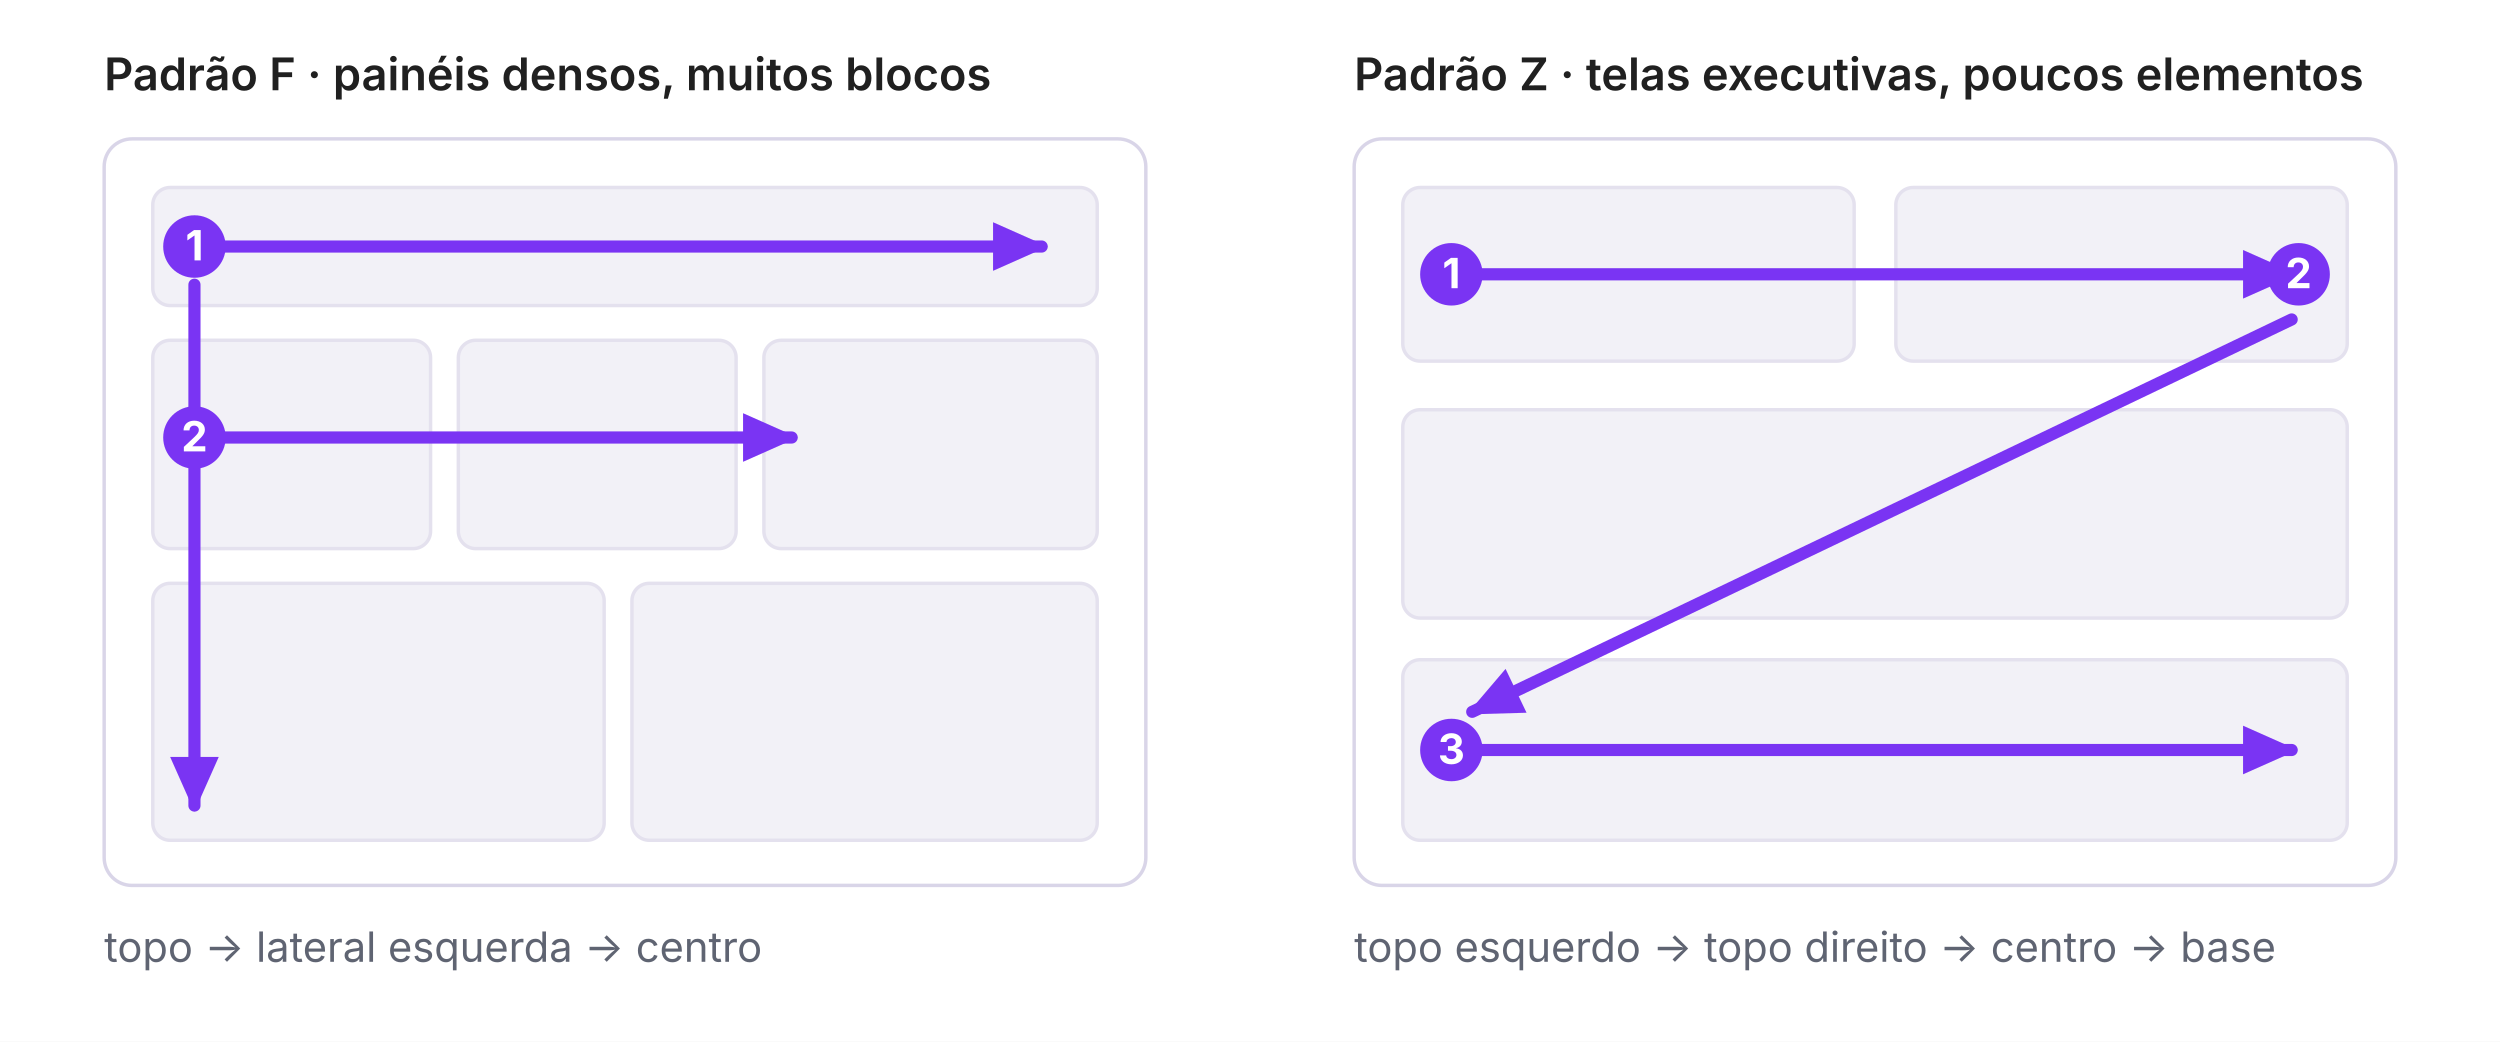
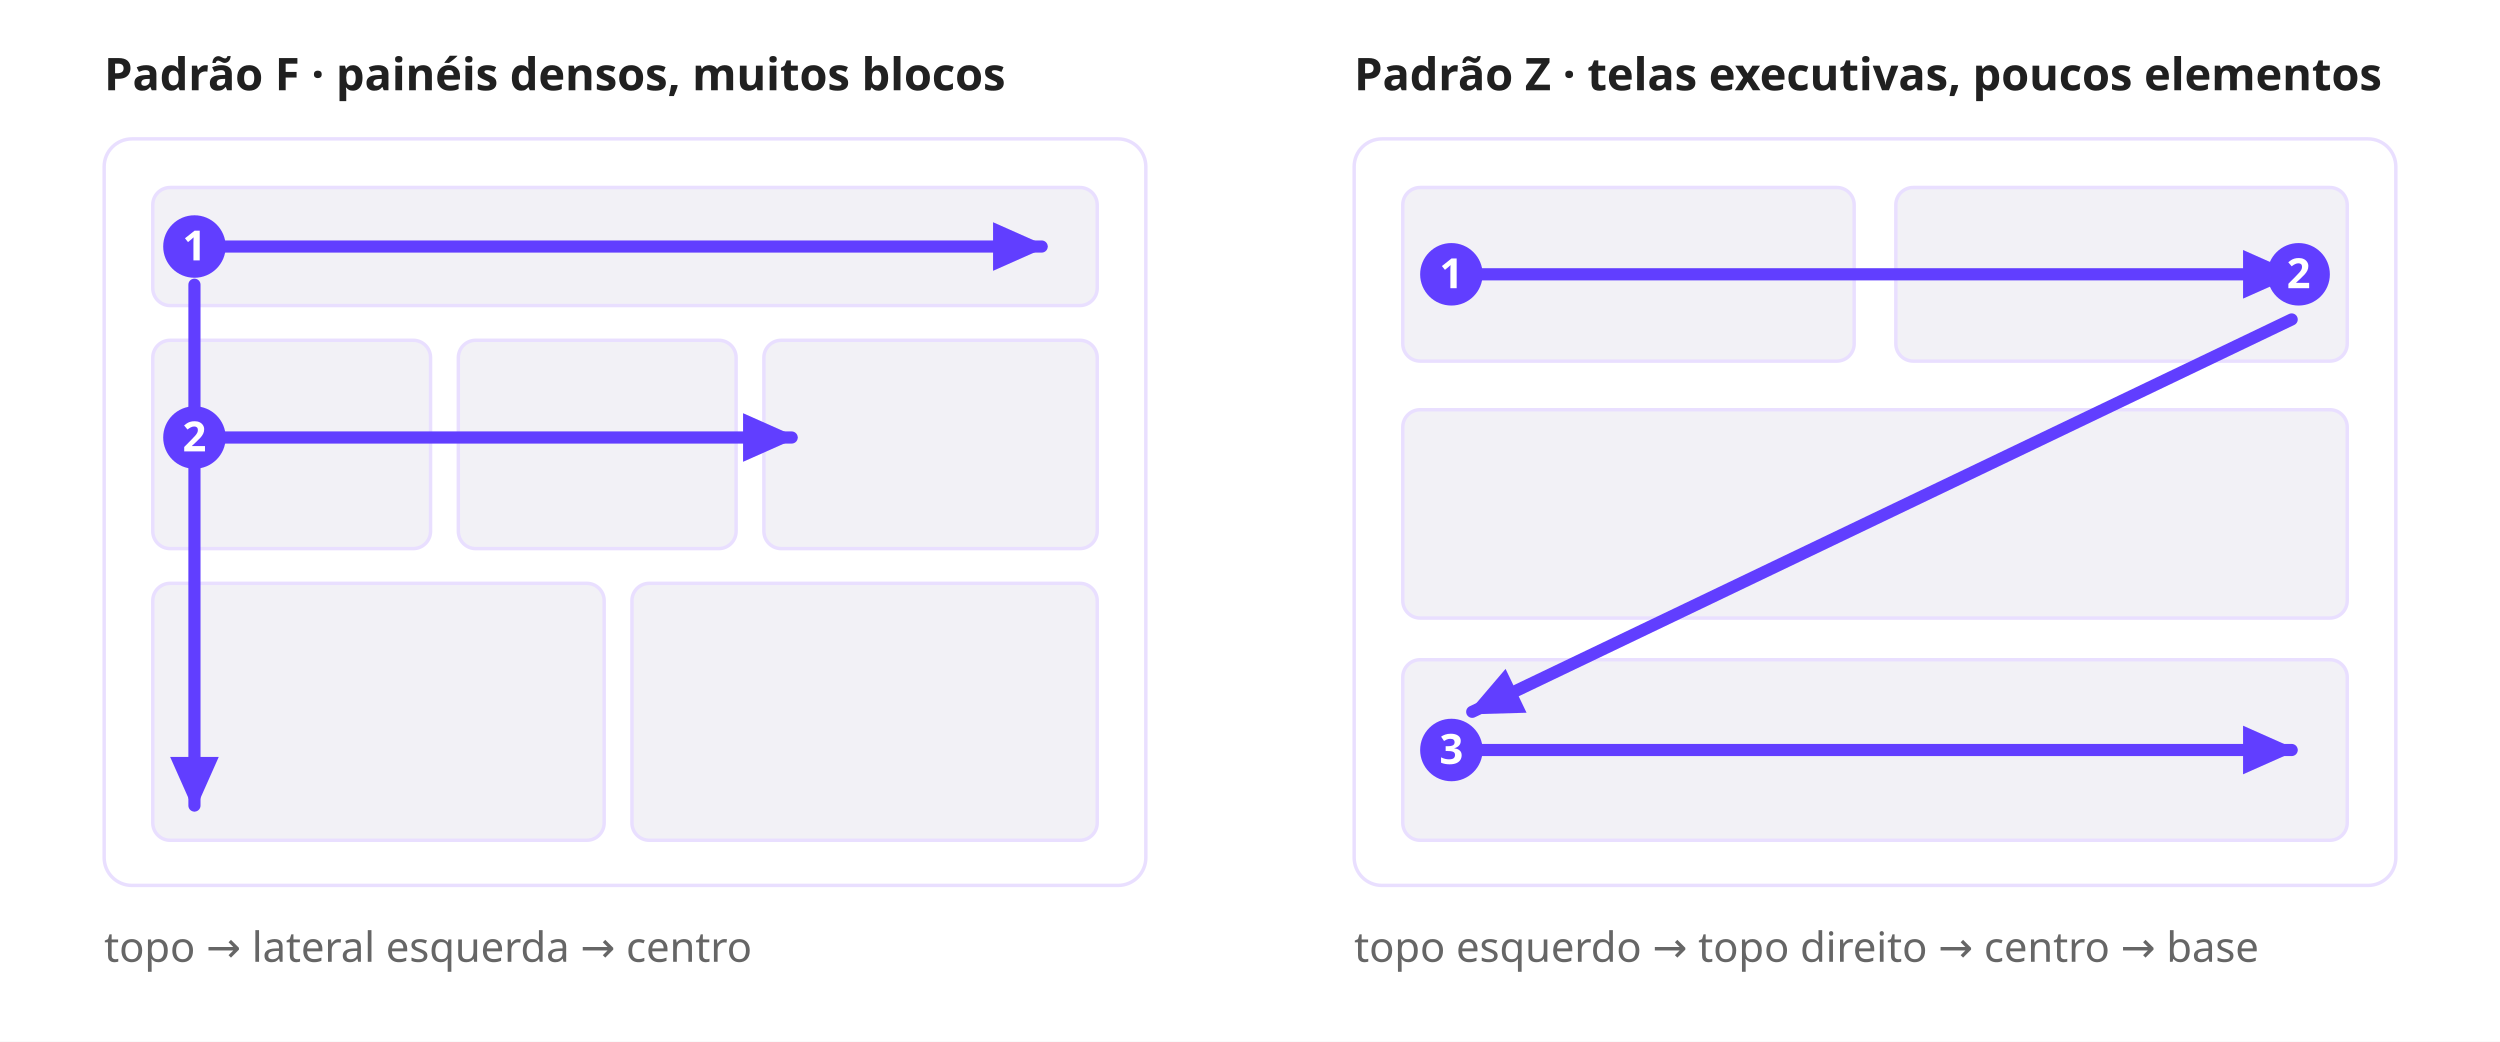
<svg xmlns="http://www.w3.org/2000/svg" viewBox="0 0 720 300" width="720" height="300" role="img" aria-labelledby="t d">
  <defs>
    <marker id="seta" viewBox="0 0 10 10" refX="8" refY="5" markerWidth="5" markerHeight="5" orient="auto-start-reverse">
-       <path d="M0,1 L9,5 L0,9 z" fill="#7A34F3" />
+       <path d="M0,1 L9,5 L0,9 z" fill="#613EFF" />
    </marker>
    <style>
-       .rot{font:600 13px Inter,system-ui,sans-serif;fill:#202020}
-       .leg{font:12px Inter,system-ui,sans-serif;fill:#5f6472}
-       .n{font:700 12px Inter,system-ui,sans-serif;fill:#fff}
-       .bloco{fill:#f2f1f7;stroke:#e4e1ee}
-       .cam{stroke:#7A34F3;stroke-width:3.5;fill:none;marker-end:url(#seta);stroke-linecap:round}
+       .rot{font:600 13px Reddit Sans,system-ui,sans-serif;fill:#202020}
+       .leg{font:12px Reddit Sans,system-ui,sans-serif;fill:#666666}
+       .n{font:700 12px Reddit Sans,system-ui,sans-serif;fill:#fff}
+       .bloco{fill:#F2F1F6;stroke:#E9DFFF}
+       .cam{stroke:#613EFF;stroke-width:3.5;fill:none;marker-end:url(#seta);stroke-linecap:round}
    </style>
  </defs>
  <rect width="720" height="300" fill="#ffffff" />
  <text class="rot" x="30" y="26">Padrão F · painéis densos, muitos blocos</text>
-   <rect x="30" y="40" width="300" height="215" rx="8" fill="#fff" stroke="#d9d5e8" />
+   <rect x="30" y="40" width="300" height="215" rx="8" fill="#fff" stroke="#E9DFFF" />
  <rect class="bloco" x="44" y="54" width="272" height="34" rx="5" />
  <rect class="bloco" x="44" y="98" width="80" height="60" rx="5" />
  <rect class="bloco" x="132" y="98" width="80" height="60" rx="5" />
  <rect class="bloco" x="220" y="98" width="96" height="60" rx="5" />
  <rect class="bloco" x="44" y="168" width="130" height="74" rx="5" />
  <rect class="bloco" x="182" y="168" width="134" height="74" rx="5" />
  <path class="cam" d="M56 71 H300" />
  <path class="cam" d="M56 126 H228" />
  <path class="cam" d="M56 82 V232" />
-   <circle cx="56" cy="71" r="9" fill="#7A34F3" />
+   <circle cx="56" cy="71" r="9" fill="#613EFF" />
  <text class="n" x="56" y="75" text-anchor="middle">1</text>
-   <circle cx="56" cy="126" r="9" fill="#7A34F3" />
+   <circle cx="56" cy="126" r="9" fill="#613EFF" />
  <text class="n" x="56" y="130" text-anchor="middle">2</text>
  <text class="leg" x="30" y="277">topo → lateral esquerda → centro</text>
  <text class="rot" x="390" y="26">Padrão Z · telas executivas, poucos elementos</text>
-   <rect x="390" y="40" width="300" height="215" rx="8" fill="#fff" stroke="#d9d5e8" />
+   <rect x="390" y="40" width="300" height="215" rx="8" fill="#fff" stroke="#E9DFFF" />
  <rect class="bloco" x="404" y="54" width="130" height="50" rx="5" />
  <rect class="bloco" x="546" y="54" width="130" height="50" rx="5" />
  <rect class="bloco" x="404" y="118" width="272" height="60" rx="5" />
  <rect class="bloco" x="404" y="190" width="272" height="52" rx="5" />
  <path class="cam" d="M418 79 H660" />
  <path class="cam" d="M660 92 L424 205" />
  <path class="cam" d="M418 216 H660" />
-   <circle cx="418" cy="79" r="9" fill="#7A34F3" />
+   <circle cx="418" cy="79" r="9" fill="#613EFF" />
  <text class="n" x="418" y="83" text-anchor="middle">1</text>
-   <circle cx="662" cy="79" r="9" fill="#7A34F3" />
+   <circle cx="662" cy="79" r="9" fill="#613EFF" />
  <text class="n" x="662" y="83" text-anchor="middle">2</text>
-   <circle cx="418" cy="216" r="9" fill="#7A34F3" />
+   <circle cx="418" cy="216" r="9" fill="#613EFF" />
  <text class="n" x="418" y="220" text-anchor="middle">3</text>
  <text class="leg" x="390" y="277">topo esquerdo → topo direito → centro → base</text>
</svg>
